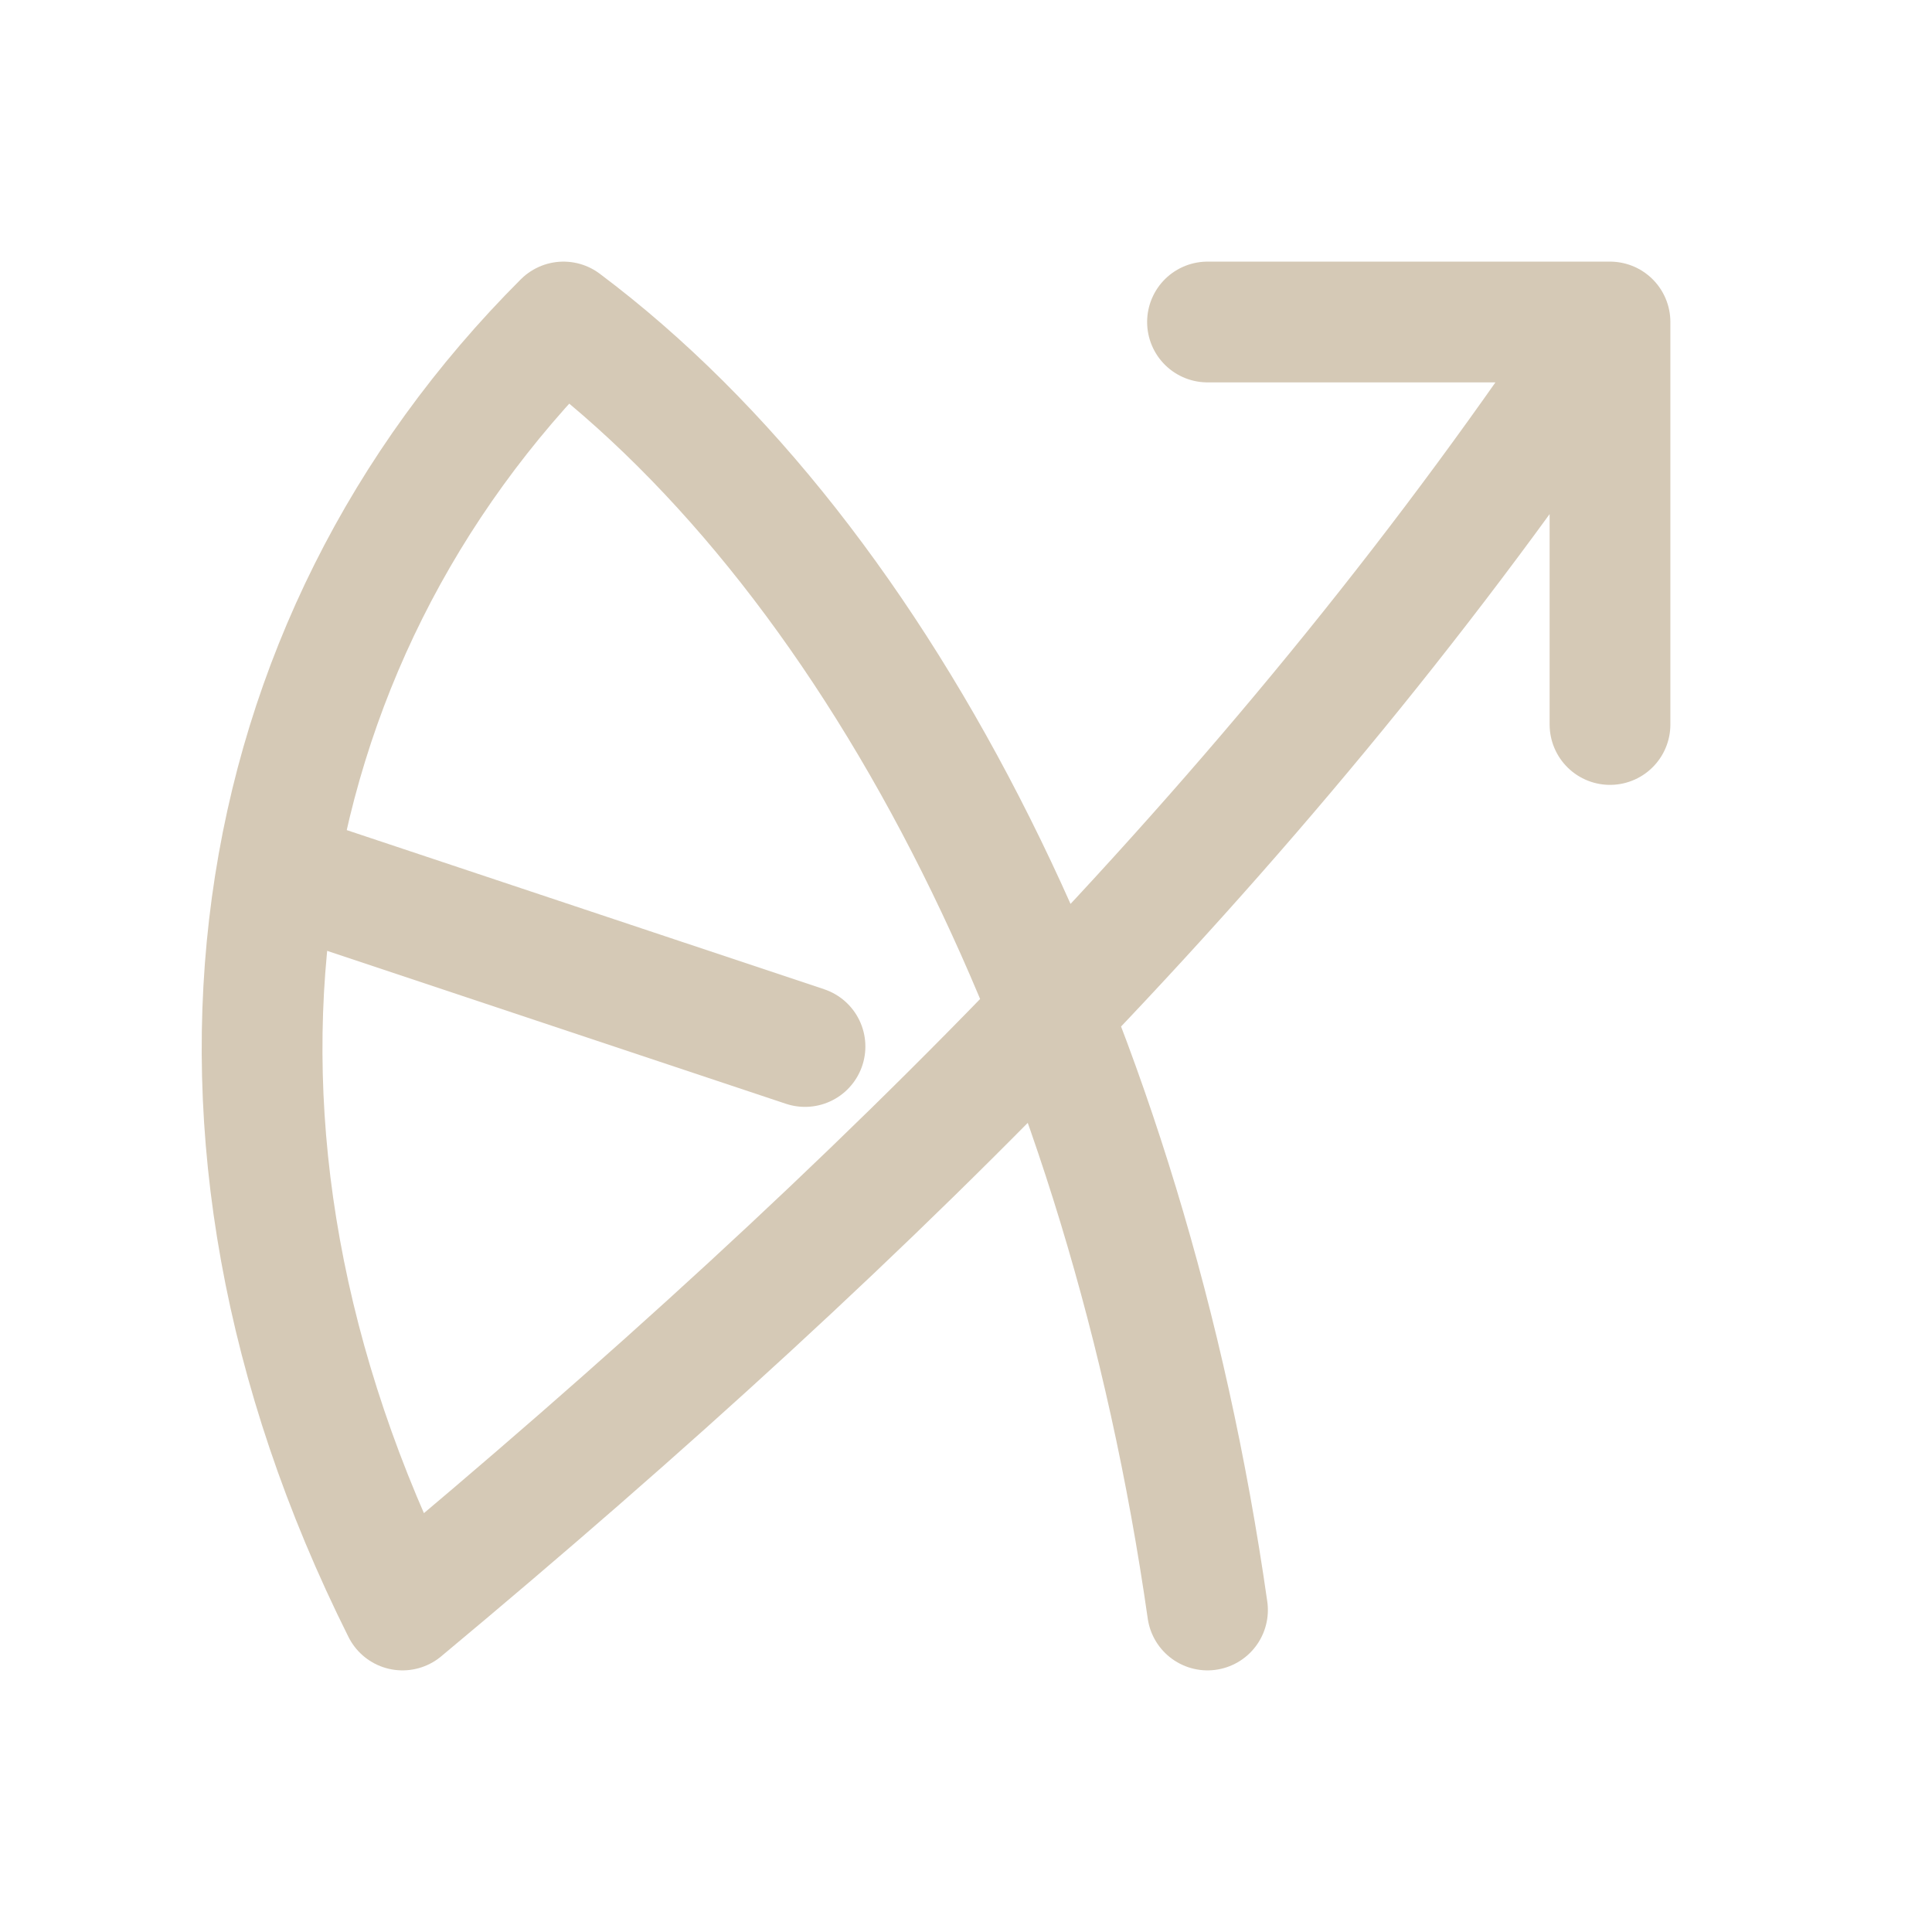
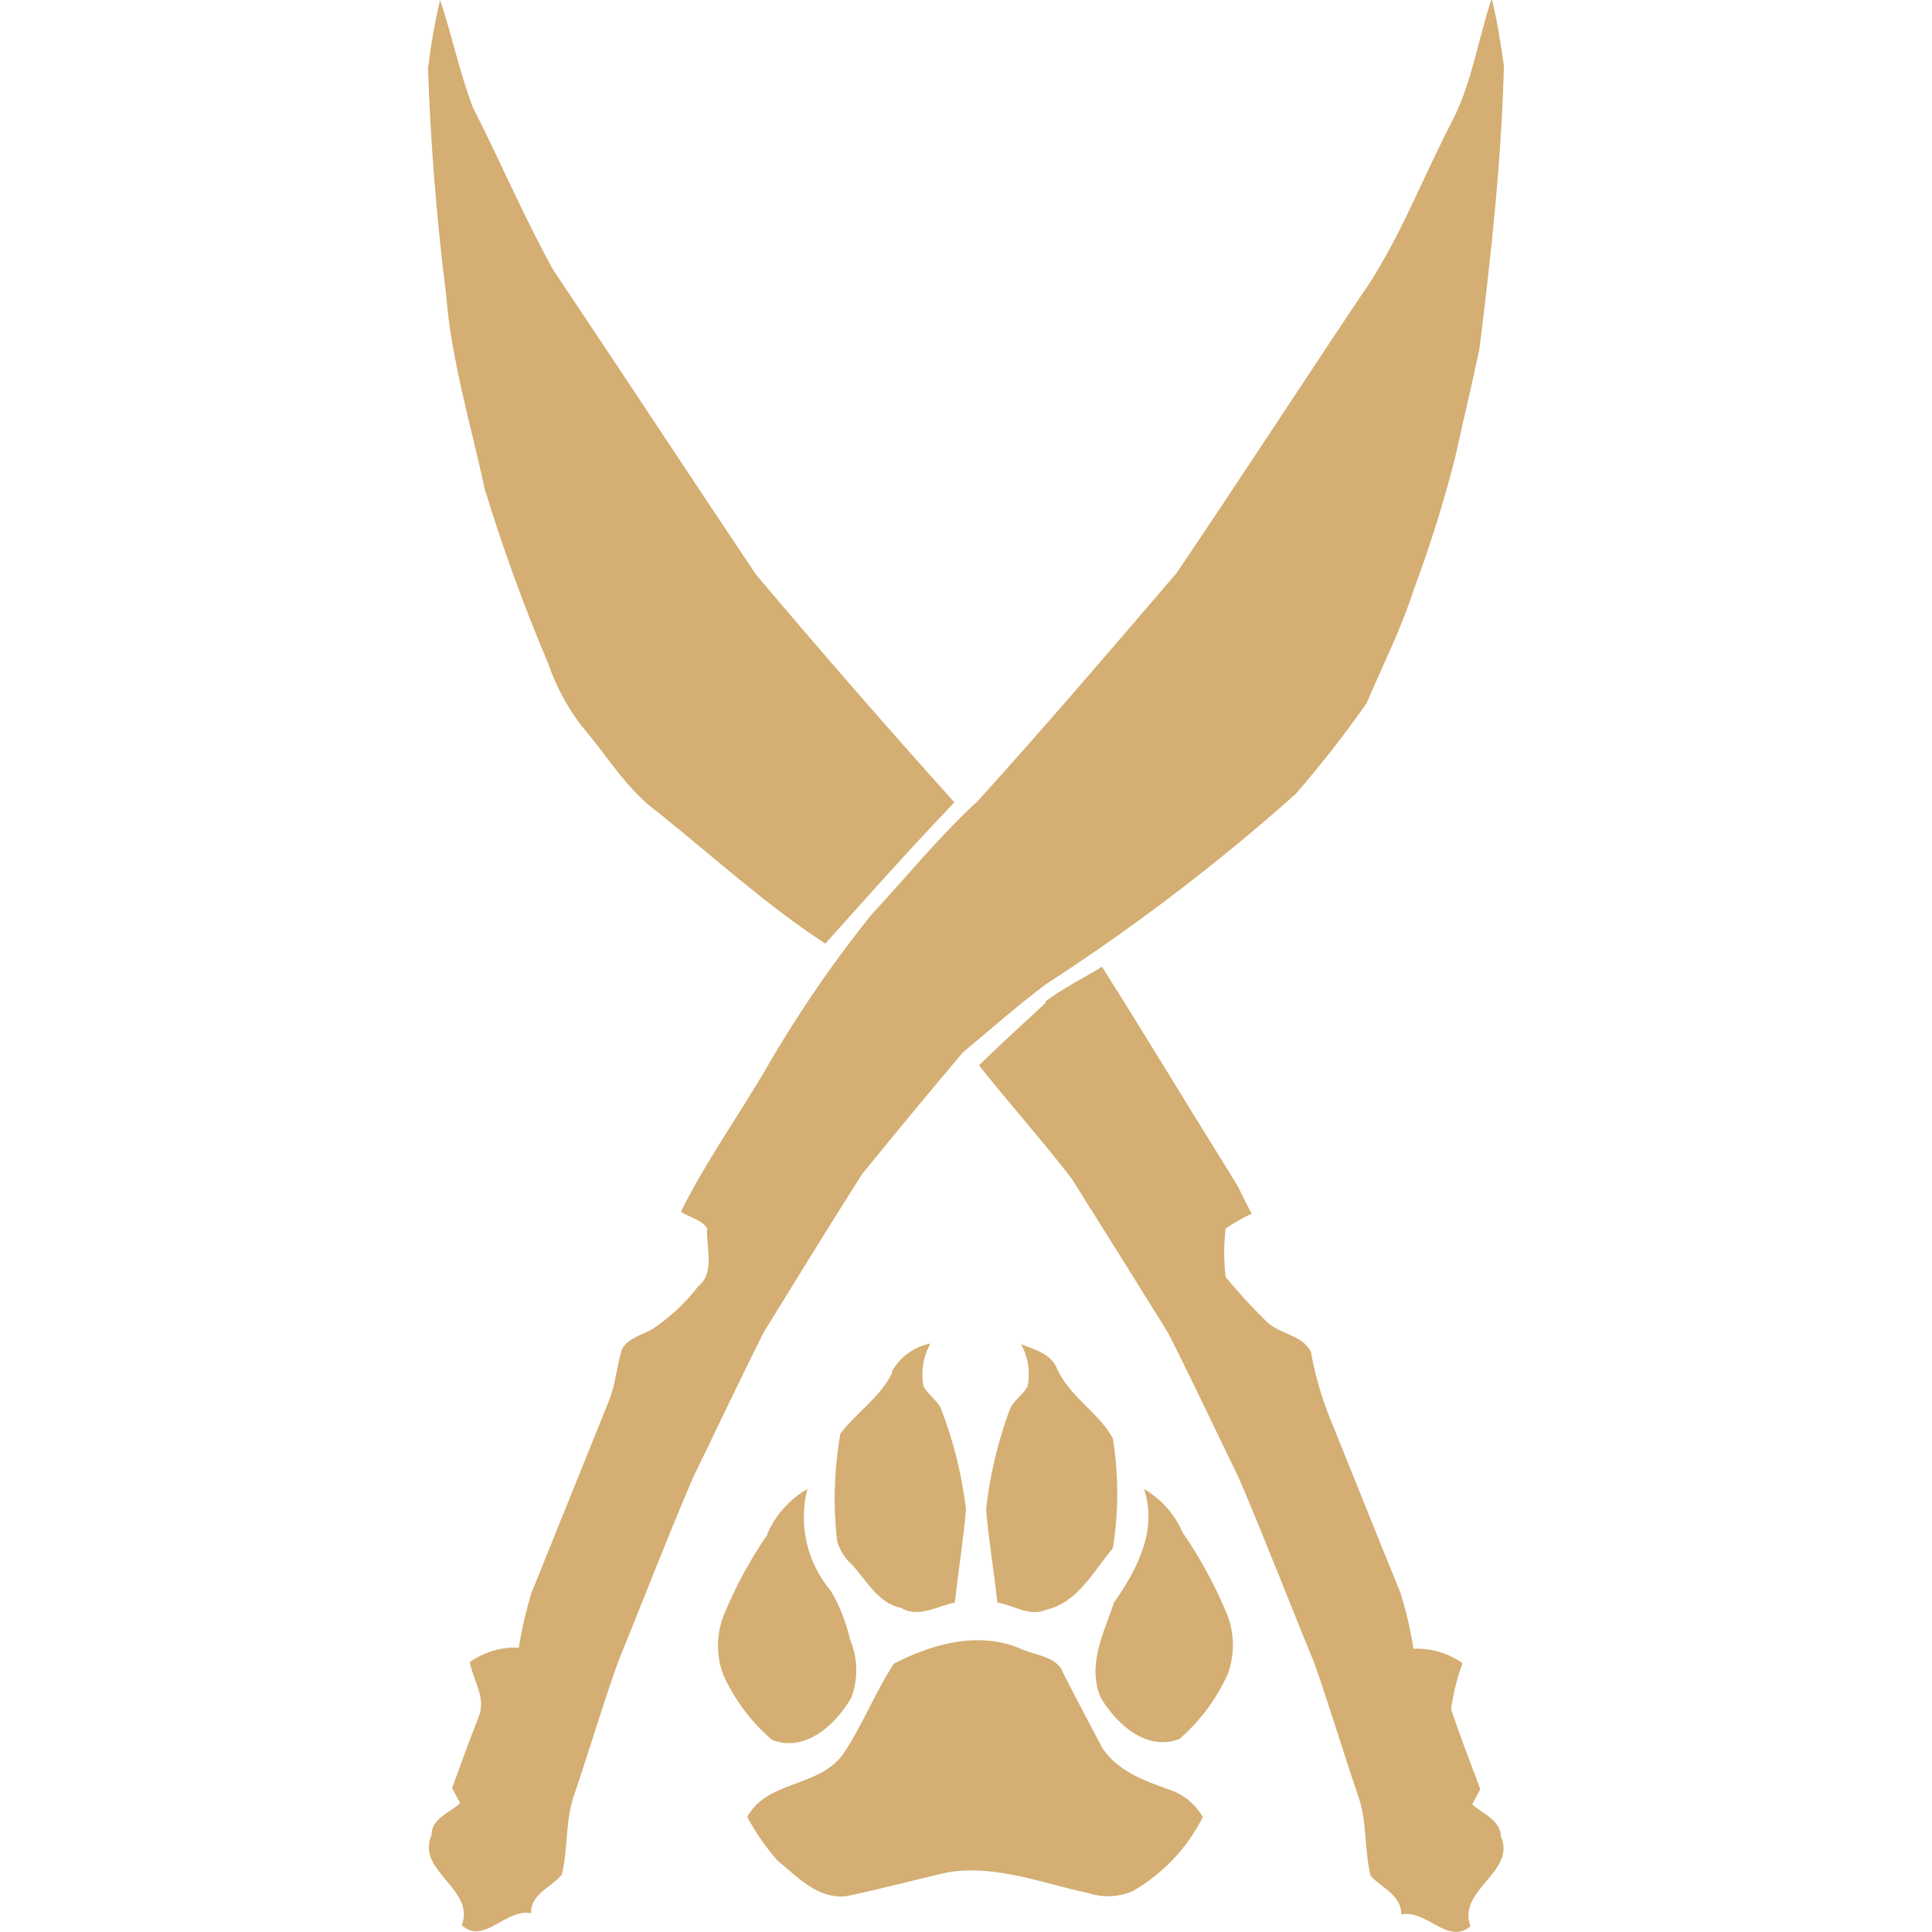
- <svg xmlns="http://www.w3.org/2000/svg" width="64" height="64" viewBox="0 0 24 24" fill="none" stroke="#d5c9b6" stroke-width="1.5" stroke-linecap="round" stroke-linejoin="round">
-   <path d="M5 20C2 14 3 8 7 4c4 3 7 9 8 16M5 20c6-5 11-10 15-16M15 4l5 0 0 5" />
-   <path d="m4 11 6 2" />
+ <svg xmlns="http://www.w3.org/2000/svg" viewBox="0 0 100 100">
+   <defs>
+     <style>.cls-1{fill:#D4AE72;}</style>
+   </defs>
+   <g id="Class_Icons" data-name="Class Icons">
+     <g id="Ranger">
+       <path class="cls-1" d="M22.16,3.49A31.88,31.88,0,0,1,22.78,0c.61,1.82,1,3.72,1.68,5.52,1.41,2.79,2.65,5.68,4.16,8.43,3.52,5.25,7,10.55,10.51,15.79,3.38,4,6.78,7.91,10.27,11.79-2.28,2.38-4.48,4.85-6.68,7.31-3.07-2-5.78-4.48-8.63-6.77-1.66-1.19-2.69-3-4-4.51a11.66,11.66,0,0,1-1.73-3.25,91.49,91.49,0,0,1-3.27-9c-.72-3.34-1.73-6.64-2-10.07q-.74-5.86-.94-11.78" />
+       <path class="cls-1" d="M77.23,0c.27,1.12.45,2.26.61,3.4-.12,4.89-.66,9.77-1.26,14.63-.39,1.87-.84,3.73-1.25,5.6a64.82,64.82,0,0,1-2.16,6.9c-.63,2-1.61,3.91-2.43,5.86a57.34,57.34,0,0,1-3.68,4.71,106.09,106.09,0,0,1-12.92,9.84c-1.49,1.12-2.88,2.35-4.31,3.54-1.75,2.08-3.49,4.17-5.2,6.28-1.73,2.71-3.4,5.45-5.09,8.18-1.25,2.48-2.43,5-3.65,7.5C34.53,79.6,33.3,82.82,32,86c-.82,2.28-1.5,4.61-2.28,6.9-.47,1.33-.31,2.77-.64,4.13-.55.67-1.63,1-1.59,2-1.31-.27-2.43,1.66-3.59.62.72-1.89-2.38-2.8-1.57-4.65,0-.88.94-1.16,1.49-1.67l-.42-.78c.44-1.22.89-2.44,1.36-3.65.44-1-.28-1.92-.44-2.87a4.05,4.05,0,0,1,2.53-.75,22,22,0,0,1,.65-2.81c1.34-3.31,2.66-6.61,4-9.92.37-.88.41-1.84.7-2.73.32-.56,1-.72,1.53-1a10,10,0,0,0,2.41-2.24c.89-.72.4-2,.46-3-.28-.45-.92-.57-1.36-.86,1.25-2.51,2.88-4.82,4.31-7.23a63,63,0,0,1,5.56-8.15c1.85-2,3.52-4.06,5.5-5.88,3.5-3.87,6.9-7.84,10.29-11.8,3.2-4.73,6.31-9.52,9.49-14.27,2-2.83,3.21-6.14,4.82-9.21,1-2,1.31-4.19,2-6.26" />
+       <path class="cls-1" d="M54.13,51.82c.92-.68,1.94-1.19,2.91-1.78,2.3,3.64,4.52,7.33,6.81,11,.37.57.6,1.2.94,1.78a8.13,8.13,0,0,0-1.35.77,10.54,10.54,0,0,0,0,2.51,30.58,30.58,0,0,0,2.11,2.3c.67.66,1.84.68,2.3,1.56a17.65,17.65,0,0,0,.89,3.2c1.25,3.1,2.49,6.2,3.75,9.29a20.2,20.2,0,0,1,.67,2.89,4.06,4.06,0,0,1,2.54.75,11.11,11.11,0,0,0-.59,2.37c.45,1.4,1,2.76,1.51,4.15l-.42.78c.55.51,1.45.79,1.49,1.67.8,1.85-2.29,2.76-1.58,4.64-1.16,1-2.27-.88-3.58-.61,0-1-1-1.36-1.59-2-.33-1.36-.17-2.8-.64-4.13-.79-2.29-1.47-4.62-2.28-6.9-1.3-3.16-2.53-6.35-3.87-9.5-1.23-2.52-2.42-5.07-3.69-7.57q-2.48-4-5-8c-1.55-2-3.22-3.88-4.79-5.85,1.13-1.1,2.3-2.16,3.45-3.23" />
+       <path class="cls-1" d="M46.16,71a2.9,2.9,0,0,1,2-1.46,3.28,3.28,0,0,0-.36,2.21c.24.47.76.74.94,1.25A21.72,21.72,0,0,1,50,78.12c-.14,1.61-.4,3.22-.58,4.83-.91.18-1.87.81-2.77.28-1.21-.25-1.77-1.4-2.54-2.23a2.7,2.7,0,0,1-.78-1.22,19.32,19.32,0,0,1,.17-5.58c.84-1.1,2.08-1.89,2.69-3.17" />
+       <path class="cls-1" d="M52.83,69.57c.68.27,1.5.47,1.84,1.18.62,1.51,2.19,2.33,2.93,3.7a17.81,17.81,0,0,1,0,5.69c-1,1.17-1.81,2.81-3.45,3.18-.85.38-1.69-.24-2.52-.37-.19-1.61-.45-3.22-.59-4.83A21.72,21.72,0,0,1,52.25,73c.18-.51.7-.78.94-1.25a3.23,3.23,0,0,0-.36-2.21" />
+       <path class="cls-1" d="M39.72,79.38a5,5,0,0,1,2.07-2.31A5.9,5.9,0,0,0,43,82.34a8.78,8.78,0,0,1,1,2.52,4.09,4.09,0,0,1,.07,3c-.8,1.4-2.4,2.88-4.12,2.19a9.78,9.78,0,0,1-2.51-3.35,4.32,4.32,0,0,1,.13-3.35,21.76,21.76,0,0,1,2.16-3.93" />
+       <path class="cls-1" d="M59.21,77.07a4.78,4.78,0,0,1,2,2.25,22.46,22.46,0,0,1,2.2,4,4.32,4.32,0,0,1,.13,3.35A9.78,9.78,0,0,1,61.06,90c-1.7.68-3.27-.76-4.08-2.12-.73-1.66.15-3.36.68-4.93,1.19-1.7,2.28-3.76,1.55-5.89" />
+       <path class="cls-1" d="M46.31,86.09c1.94-1,4.29-1.65,6.41-.8.79.41,2,.39,2.32,1.33.66,1.29,1.34,2.57,2,3.83.85,1.31,2.39,1.78,3.77,2.29a3.17,3.17,0,0,1,1.45,1.31,9.22,9.22,0,0,1-3.62,3.83,3.23,3.23,0,0,1-2.29.11c-2.41-.51-4.8-1.49-7.29-1.08-1.77.4-3.51.88-5.28,1.24-1.47.14-2.5-1-3.54-1.85a12.19,12.19,0,0,1-1.56-2.25c1-1.9,3.69-1.52,4.94-3.23,1-1.47,1.67-3.22,2.66-4.73" />
+     </g>
+   </g>
</svg>
